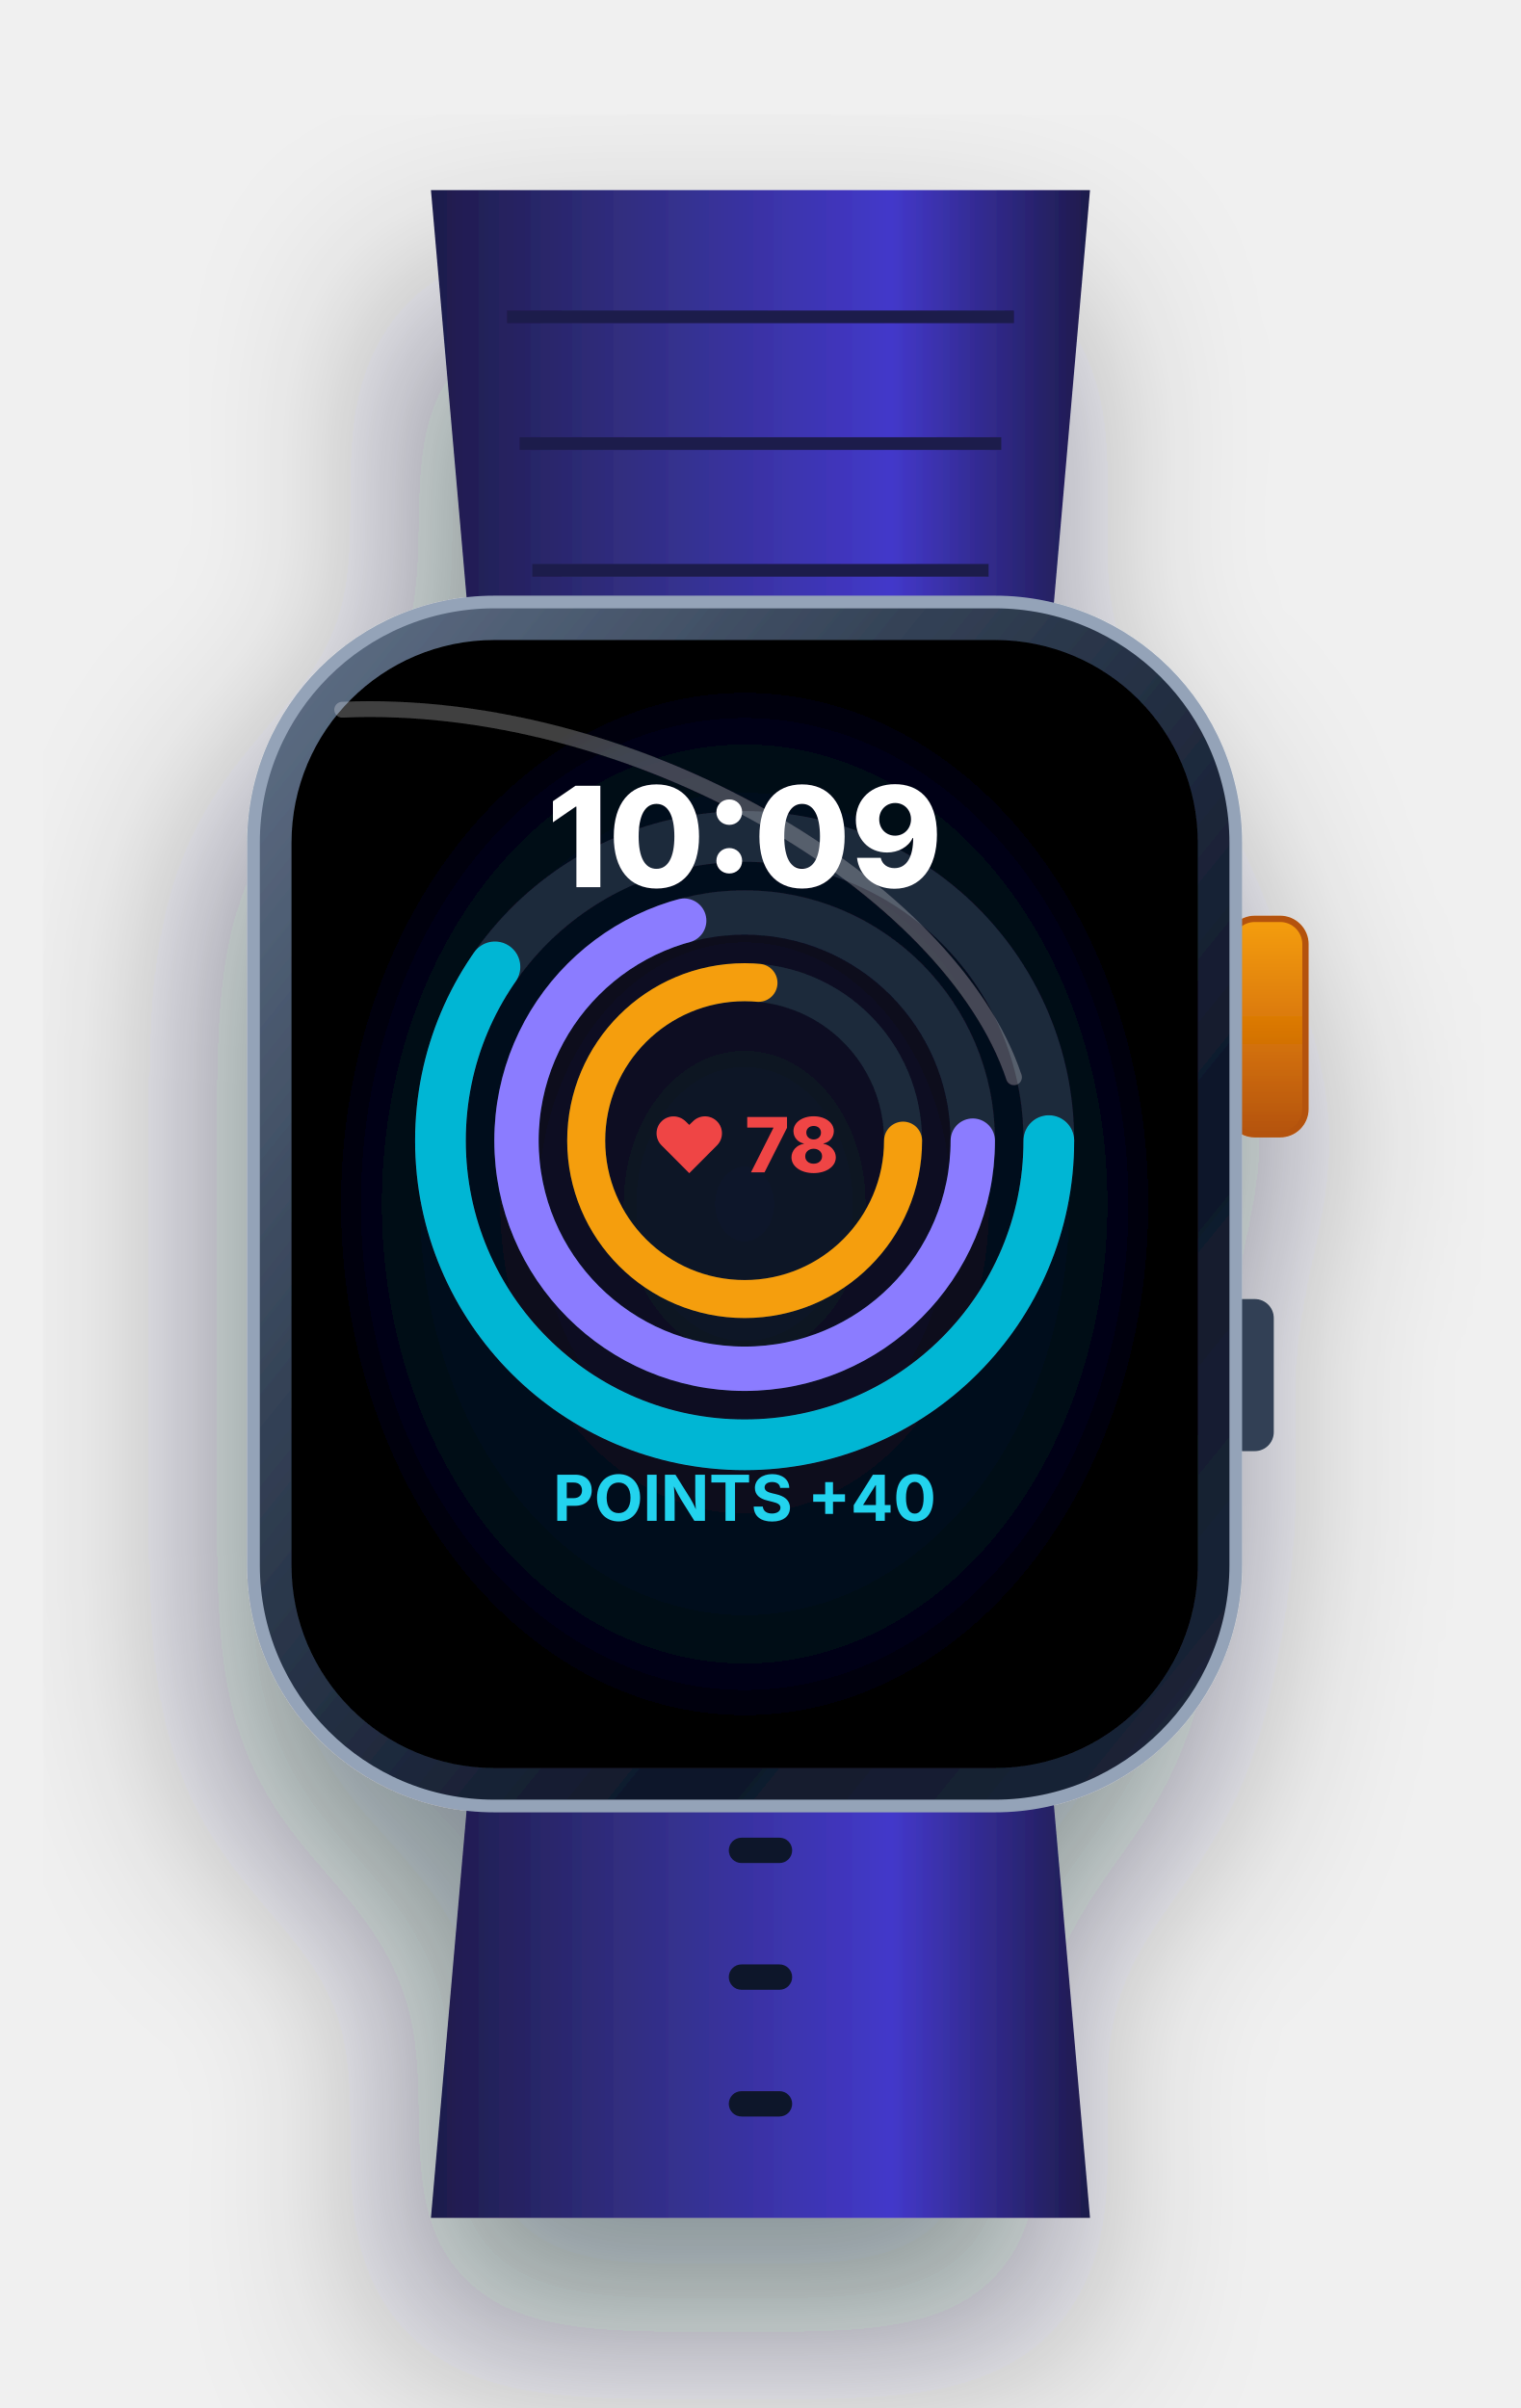
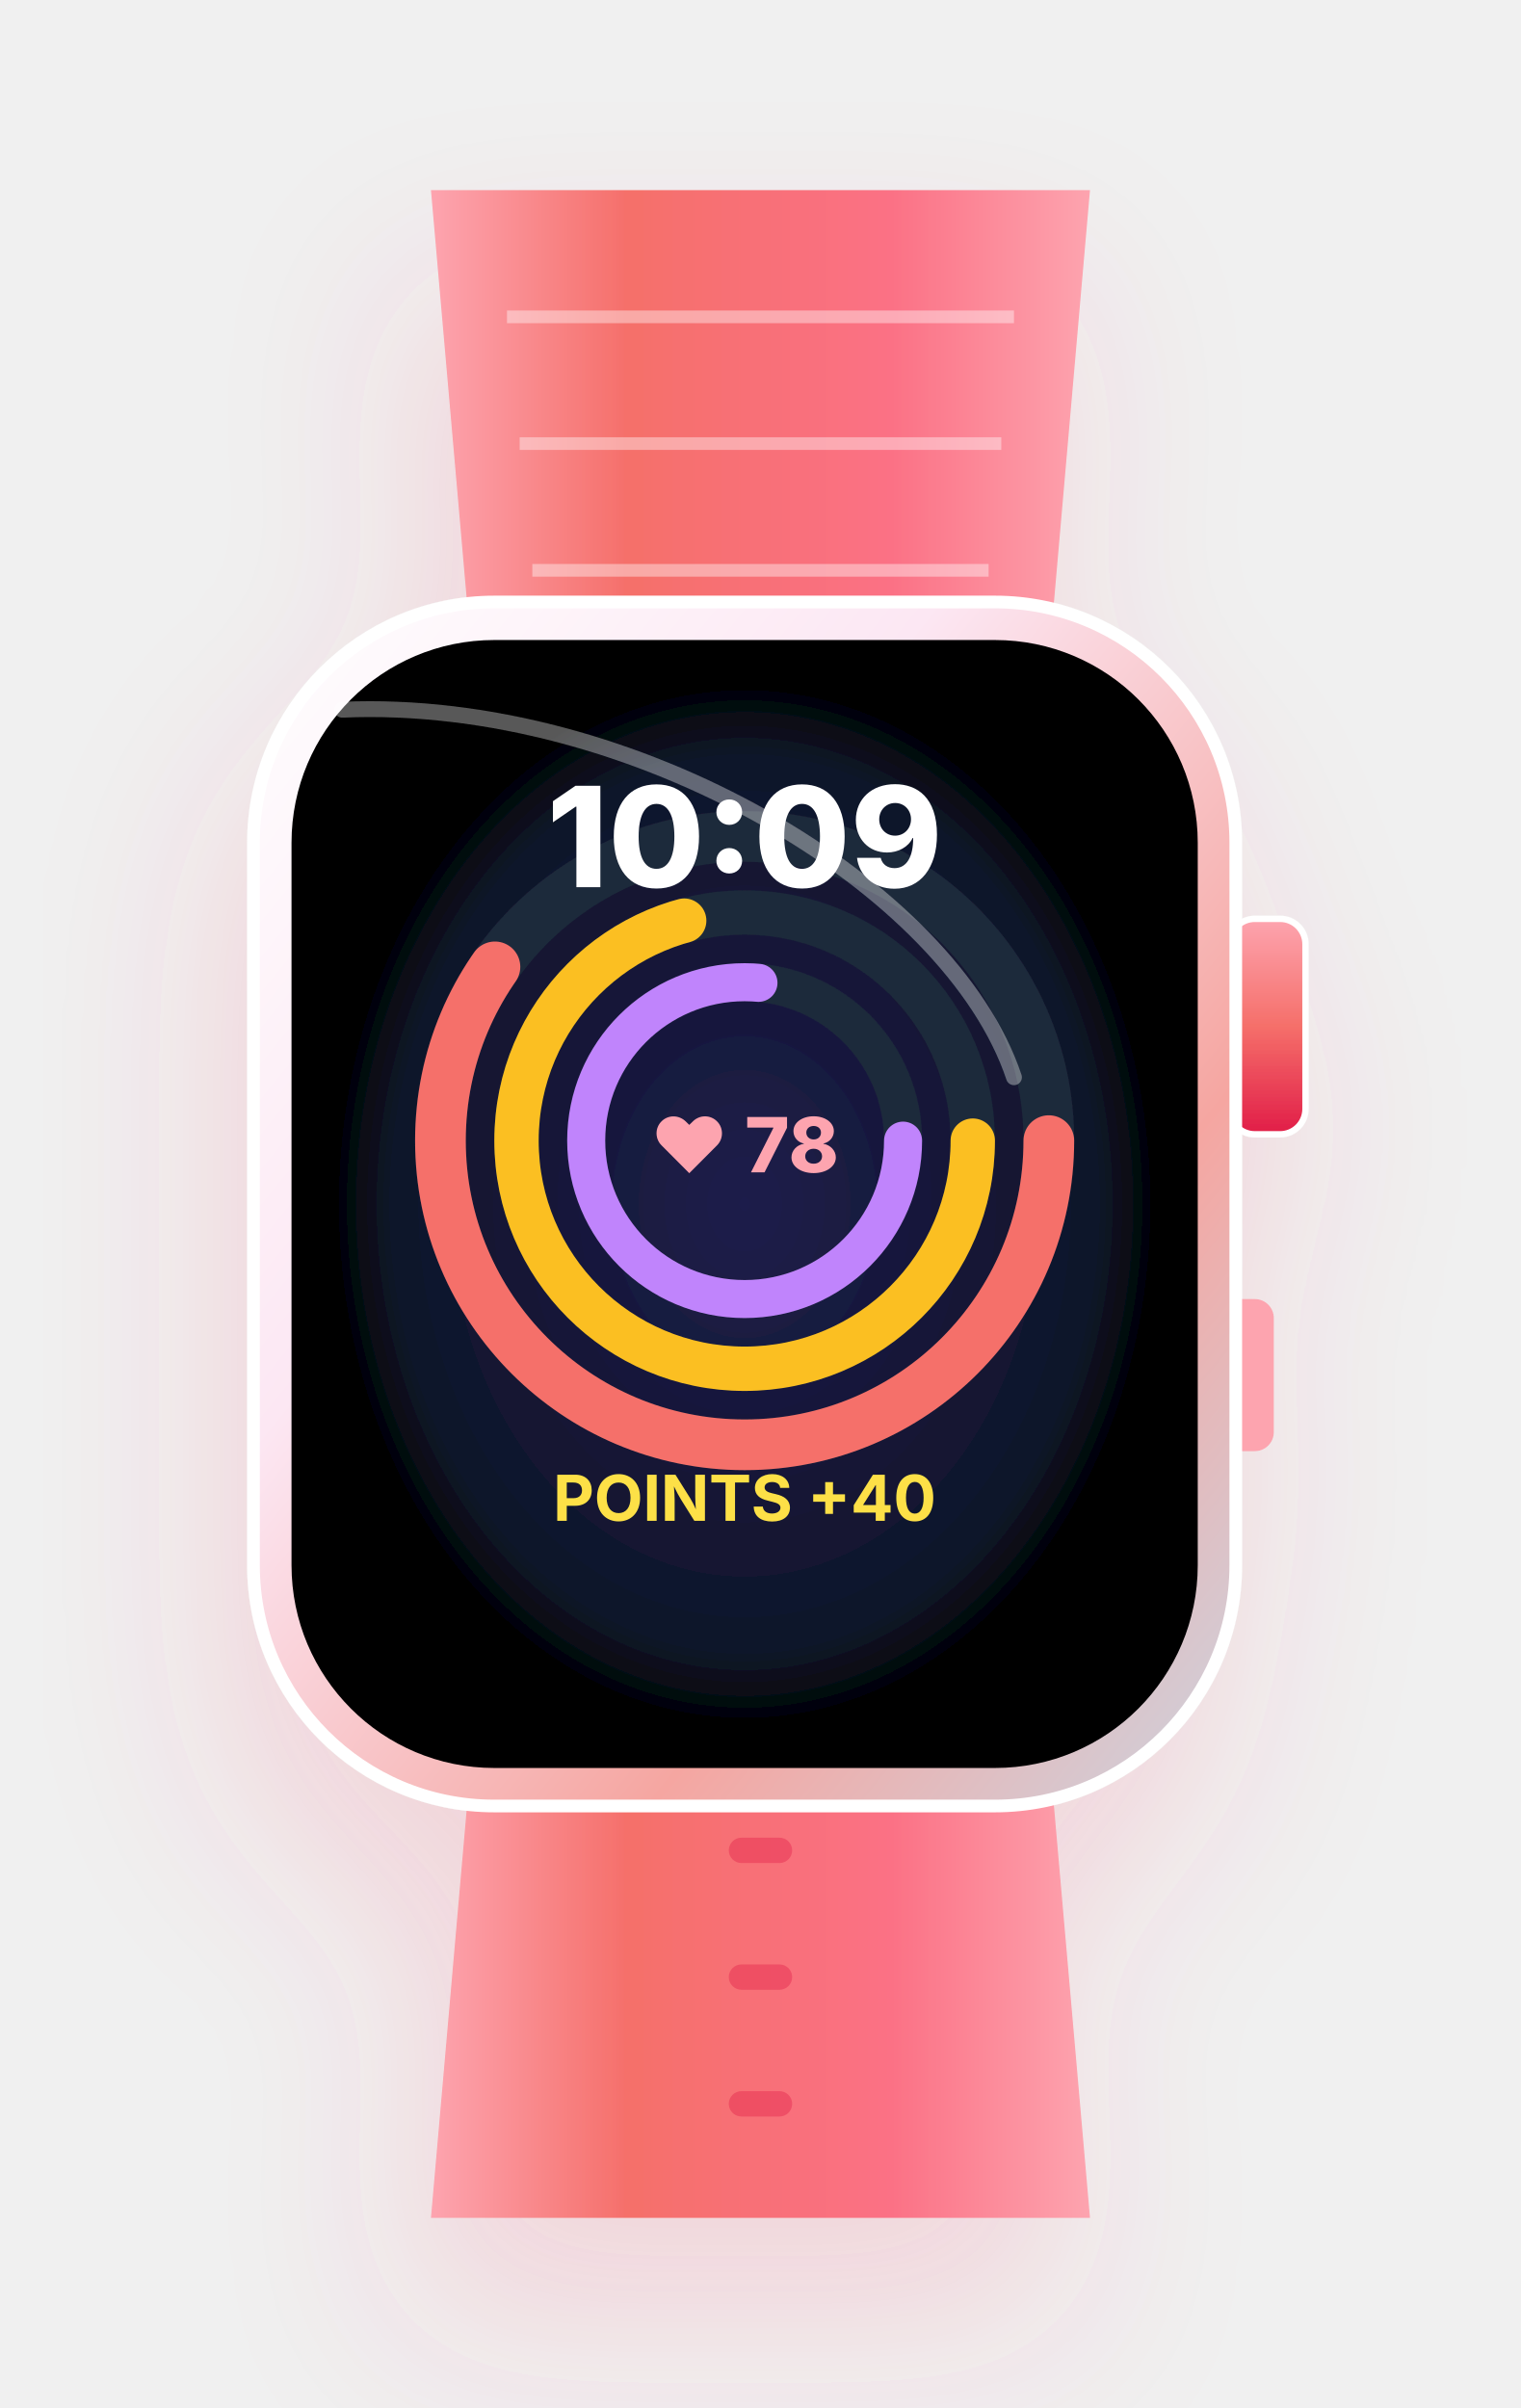
<svg xmlns="http://www.w3.org/2000/svg" viewBox="0 0 240 380" width="100%" height="100%">
  <defs>
    <linearGradient id="strapGrad" x1="0%" y1="0%" x2="100%" y2="0%">
-       <stop offset="0%" stop-color="#1E1B4B" />
-       <stop offset="30%" stop-color="#312E81" />
-       <stop offset="70%" stop-color="#4338CA" />
-       <stop offset="100%" stop-color="#1E1B4B" />
+       <stop offset="0%" stop-color="#FDA4AF" />
+       <stop offset="30%" stop-color="#F56F6A" />
+       <stop offset="70%" stop-color="#FB7185" />
+       <stop offset="100%" stop-color="#FDA4AF" />
    </linearGradient>
    <linearGradient id="watchCase" x1="0%" y1="0%" x2="100%" y2="100%">
-       <stop offset="0%" stop-color="#64748B" />
-       <stop offset="35%" stop-color="#334155" />
-       <stop offset="70%" stop-color="#0F172A" />
-       <stop offset="100%" stop-color="#1E293B" />
+       <stop offset="0%" stop-color="#FFFFFF" />
+       <stop offset="35%" stop-color="#FCE7F3" />
+       <stop offset="70%" stop-color="#F5A6A1" />
+       <stop offset="100%" stop-color="#CBD5E1" />
    </linearGradient>
    <radialGradient id="screenRadial" cx="50%" cy="50%" r="50%">
-       <stop offset="0%" stop-color="#0F172A" />
-       <stop offset="90%" stop-color="#020617" />
+       <stop offset="0%" stop-color="#1E1B4B" />
+       <stop offset="85%" stop-color="#0F172A" />
      <stop offset="100%" stop-color="#000000" />
    </radialGradient>
    <linearGradient id="crownGrad" x1="0%" y1="0%" x2="0%" y2="100%">
-       <stop offset="0%" stop-color="#F59E0B" />
-       <stop offset="50%" stop-color="#D97706" />
-       <stop offset="100%" stop-color="#B45309" />
+       <stop offset="0%" stop-color="#FDA4AF" />
+       <stop offset="50%" stop-color="#F56F6A" />
+       <stop offset="100%" stop-color="#E11D48" />
    </linearGradient>
    <filter id="watchShadow" x="-20%" y="-20%" width="140%" height="140%">
-       <feDropShadow dx="-5" dy="18" stdDeviation="16" flood-color="#0F172A" flood-opacity="0.45" />
+       <feDropShadow dx="-4" dy="16" stdDeviation="15" flood-color="#F43F5E" flood-opacity="0.16" />
    </filter>
  </defs>
  <g filter="url(#watchShadow)">
    <path d="M 68 30 L 172 30 L 165 110 L 75 110 Z" fill="url(#strapGrad)" />
-     <line x1="80" y1="50" x2="160" y2="50" stroke="#1E1B4B" stroke-width="2" />
-     <line x1="82" y1="70" x2="158" y2="70" stroke="#1E1B4B" stroke-width="2" />
-     <line x1="84" y1="90" x2="156" y2="90" stroke="#1E1B4B" stroke-width="2" />
+     <line x1="80" y1="50" x2="160" y2="50" stroke="#FFFFFF" stroke-opacity="0.4" stroke-width="2" />
+     <line x1="82" y1="70" x2="158" y2="70" stroke="#FFFFFF" stroke-opacity="0.4" stroke-width="2" />
+     <line x1="84" y1="90" x2="156" y2="90" stroke="#FFFFFF" stroke-opacity="0.4" stroke-width="2" />
    <path d="M 75 270 L 165 270 L 172 350 L 68 350 Z" fill="url(#strapGrad)" />
-     <rect x="115" y="290" width="10" height="4" rx="2" fill="#0F172A" />
-     <rect x="115" y="310" width="10" height="4" rx="2" fill="#0F172A" />
-     <rect x="115" y="330" width="10" height="4" rx="2" fill="#0F172A" />
-     <rect x="194" y="145" width="12" height="34" rx="4" fill="url(#crownGrad)" stroke="#B45309" stroke-width="1" />
-     <rect x="193" y="205" width="8" height="24" rx="3" fill="#334155" />
-     <rect x="40" y="95" width="155" height="190" rx="38" fill="url(#watchCase)" stroke="#94A3B8" stroke-width="2" />
+     <rect x="115" y="290" width="10" height="4" rx="2" fill="#E11D48" opacity="0.4" />
+     <rect x="115" y="310" width="10" height="4" rx="2" fill="#E11D48" opacity="0.4" />
+     <rect x="115" y="330" width="10" height="4" rx="2" fill="#E11D48" opacity="0.4" />
+     <rect x="194" y="145" width="12" height="34" rx="4" fill="url(#crownGrad)" stroke="#FFFFFF" stroke-width="1" />
+     <rect x="193" y="205" width="8" height="24" rx="3" fill="#FDA4AF" />
+     <rect x="40" y="95" width="155" height="190" rx="38" fill="url(#watchCase)" stroke="#FFFFFF" stroke-width="2" />
    <rect x="46" y="101" width="143" height="178" rx="32" fill="#000000" />
    <rect x="52" y="107" width="131" height="166" rx="28" fill="url(#screenRadial)" />
    <circle cx="117.5" cy="180" r="48" fill="none" stroke="#1E293B" stroke-width="8" />
-     <circle cx="117.5" cy="180" r="48" fill="none" stroke="#06B6D4" stroke-width="8" stroke-dasharray="240" stroke-dashoffset="60" stroke-linecap="round" />
+     <circle cx="117.5" cy="180" r="48" fill="none" stroke="#F56F6A" stroke-width="8" stroke-dasharray="240" stroke-dashoffset="60" stroke-linecap="round" />
    <circle cx="117.5" cy="180" r="36" fill="none" stroke="#1E293B" stroke-width="7" />
-     <circle cx="117.5" cy="180" r="36" fill="none" stroke="#8B7CFF" stroke-width="7" stroke-dasharray="190" stroke-dashoffset="30" stroke-linecap="round" />
+     <circle cx="117.5" cy="180" r="36" fill="none" stroke="#FBBF24" stroke-width="7" stroke-dasharray="190" stroke-dashoffset="30" stroke-linecap="round" />
    <circle cx="117.5" cy="180" r="25" fill="none" stroke="#1E293B" stroke-width="6" />
-     <circle cx="117.5" cy="180" r="25" fill="none" stroke="#F59E0B" stroke-width="6" stroke-dasharray="140" stroke-dashoffset="20" stroke-linecap="round" />
+     <circle cx="117.5" cy="180" r="25" fill="none" stroke="#C084FC" stroke-width="6" stroke-dasharray="140" stroke-dashoffset="20" stroke-linecap="round" />
    <text x="117.5" y="140" fill="#FFFFFF" font-family="-apple-system, sans-serif" font-size="22" font-weight="800" text-anchor="middle">10:09</text>
-     <text x="117.5" y="185" fill="#EF4444" font-family="-apple-system, sans-serif" font-size="12" font-weight="800" text-anchor="middle">♥ 78</text>
-     <text x="117.5" y="240" fill="#22D3EE" font-family="-apple-system, sans-serif" font-size="10" font-weight="700" text-anchor="middle">POINTS +40</text>
-     <path d="M 54 112 C 100 110, 150 140, 160 170" fill="none" stroke="#FFFFFF" stroke-opacity="0.25" stroke-width="2.5" stroke-linecap="round" />
+     <text x="117.5" y="185" fill="#FDA4AF" font-family="-apple-system, sans-serif" font-size="12" font-weight="800" text-anchor="middle">♥ 78</text>
+     <text x="117.5" y="240" fill="#FDE047" font-family="-apple-system, sans-serif" font-size="10" font-weight="700" text-anchor="middle">POINTS +40</text>
+     <path d="M 54 112 C 100 110, 150 140, 160 170" fill="none" stroke="#FFFFFF" stroke-opacity="0.35" stroke-width="2.5" stroke-linecap="round" />
  </g>
</svg>
